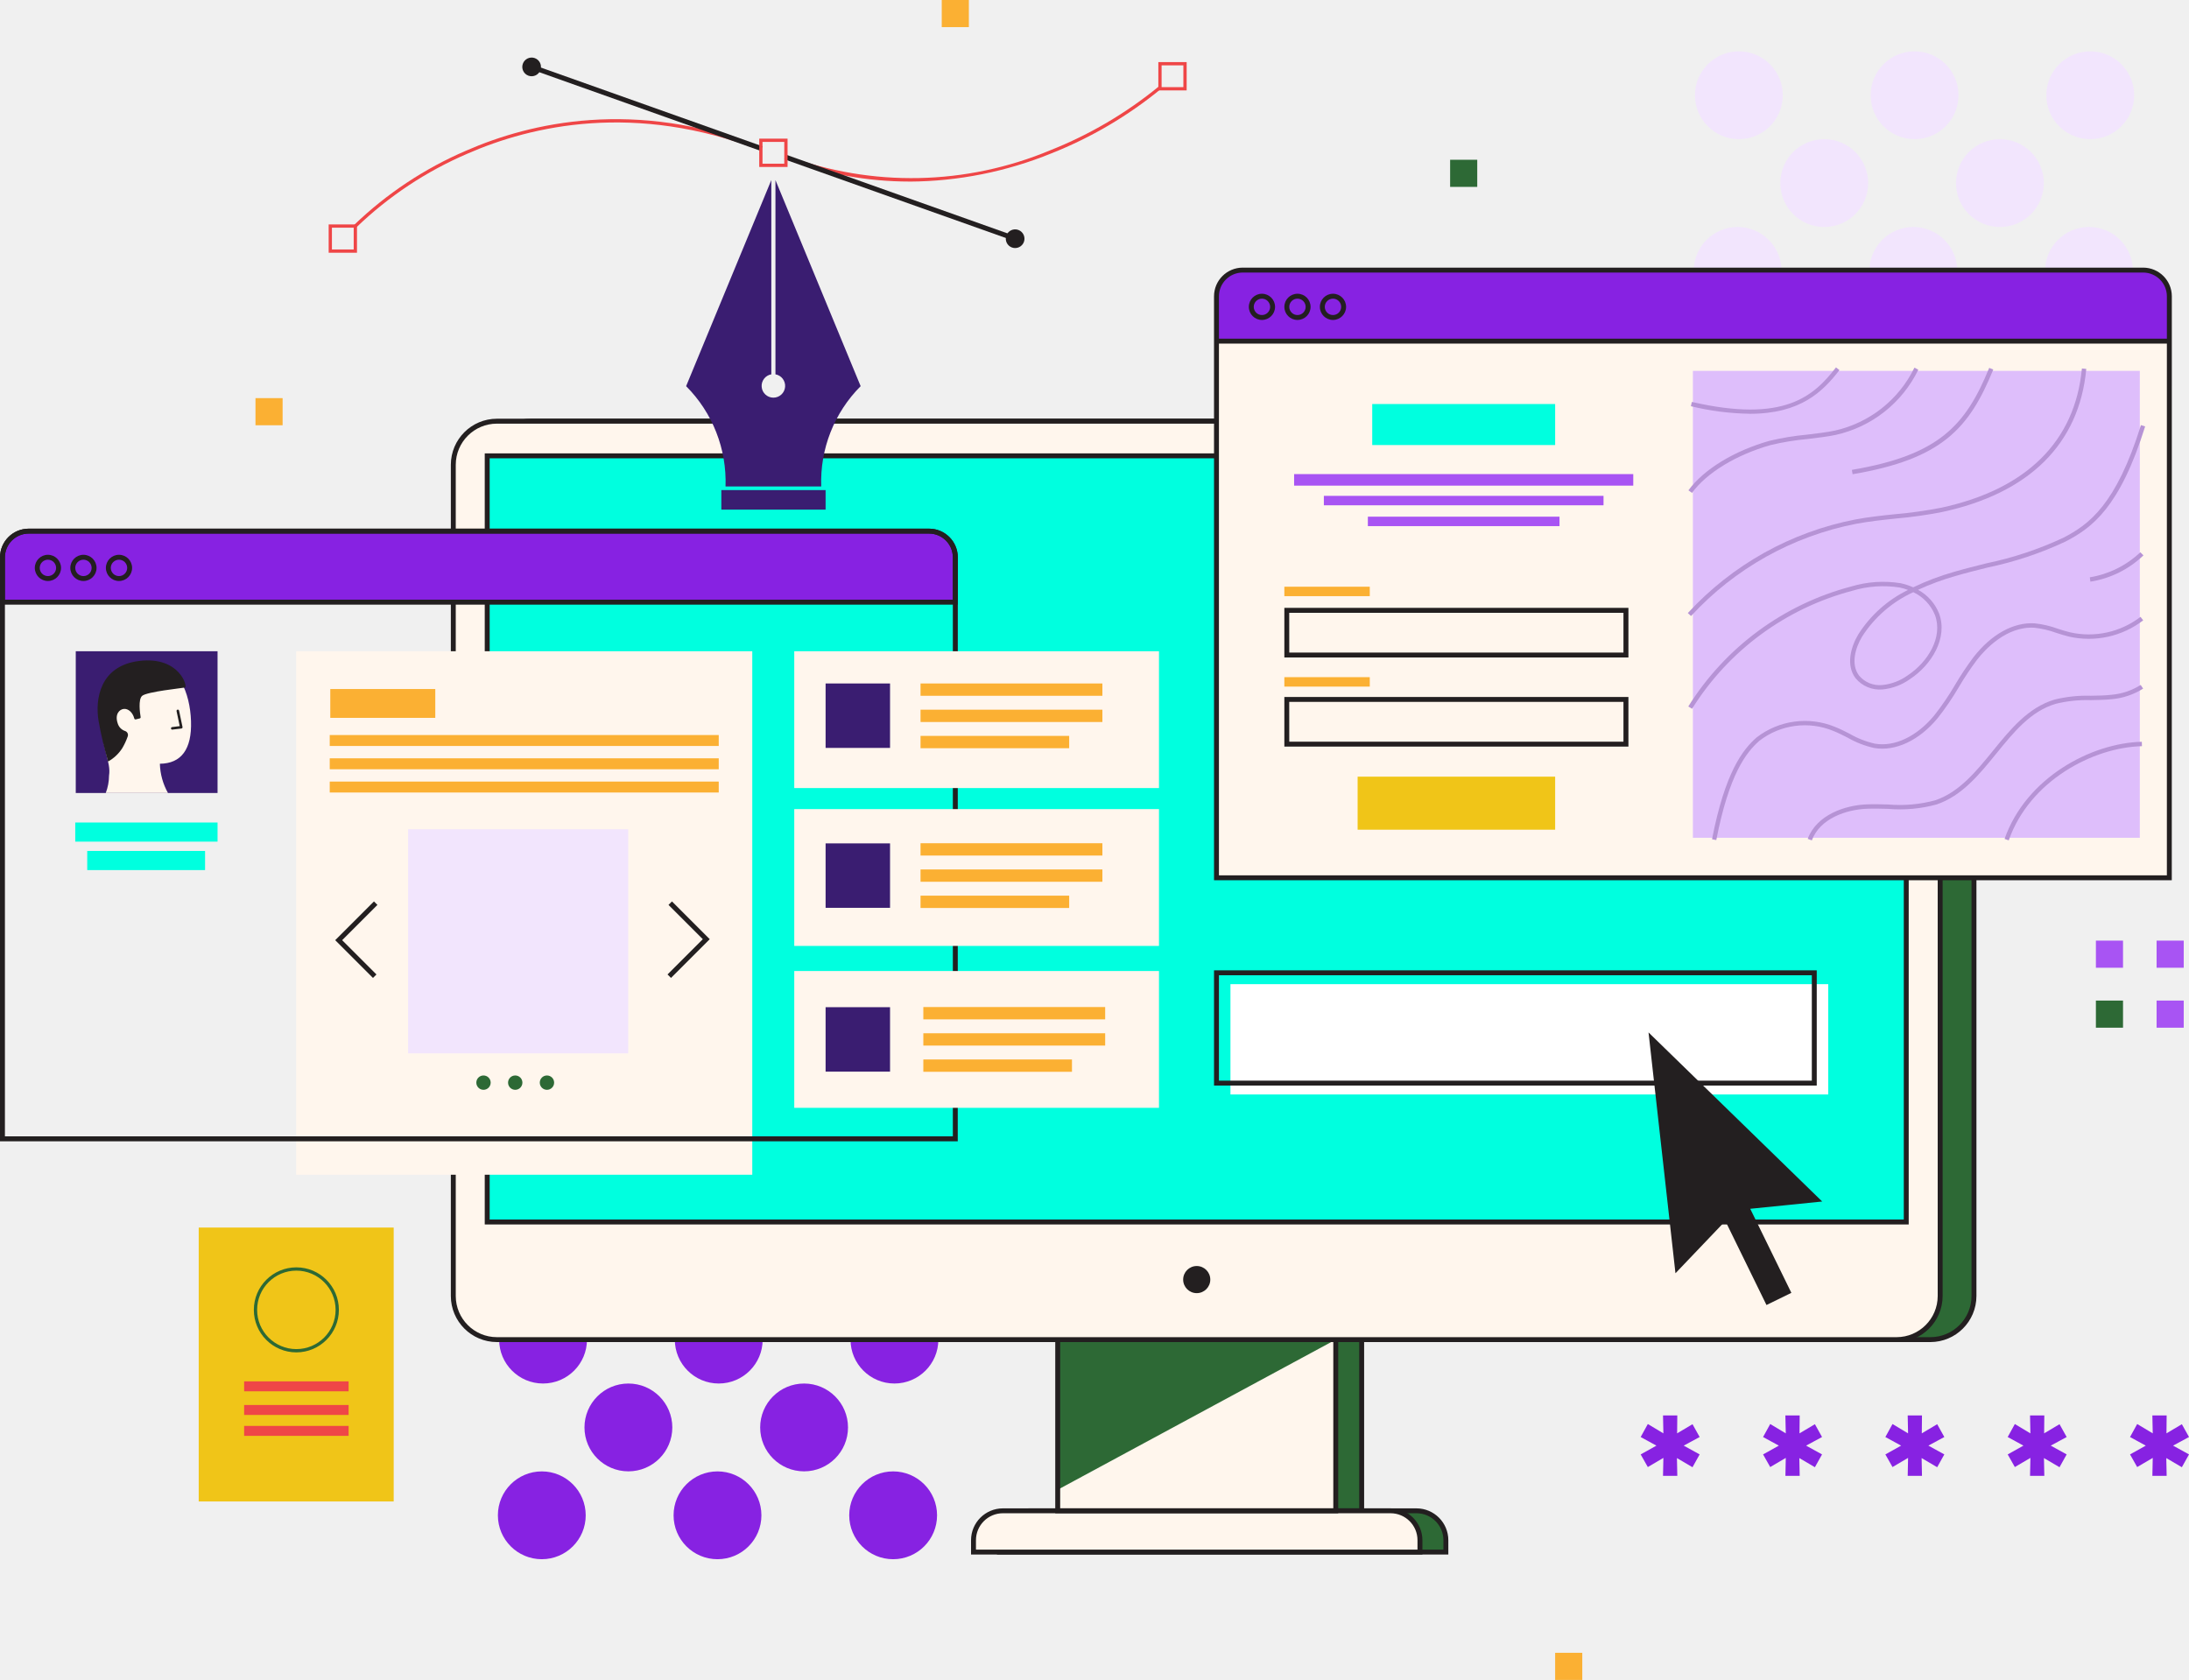
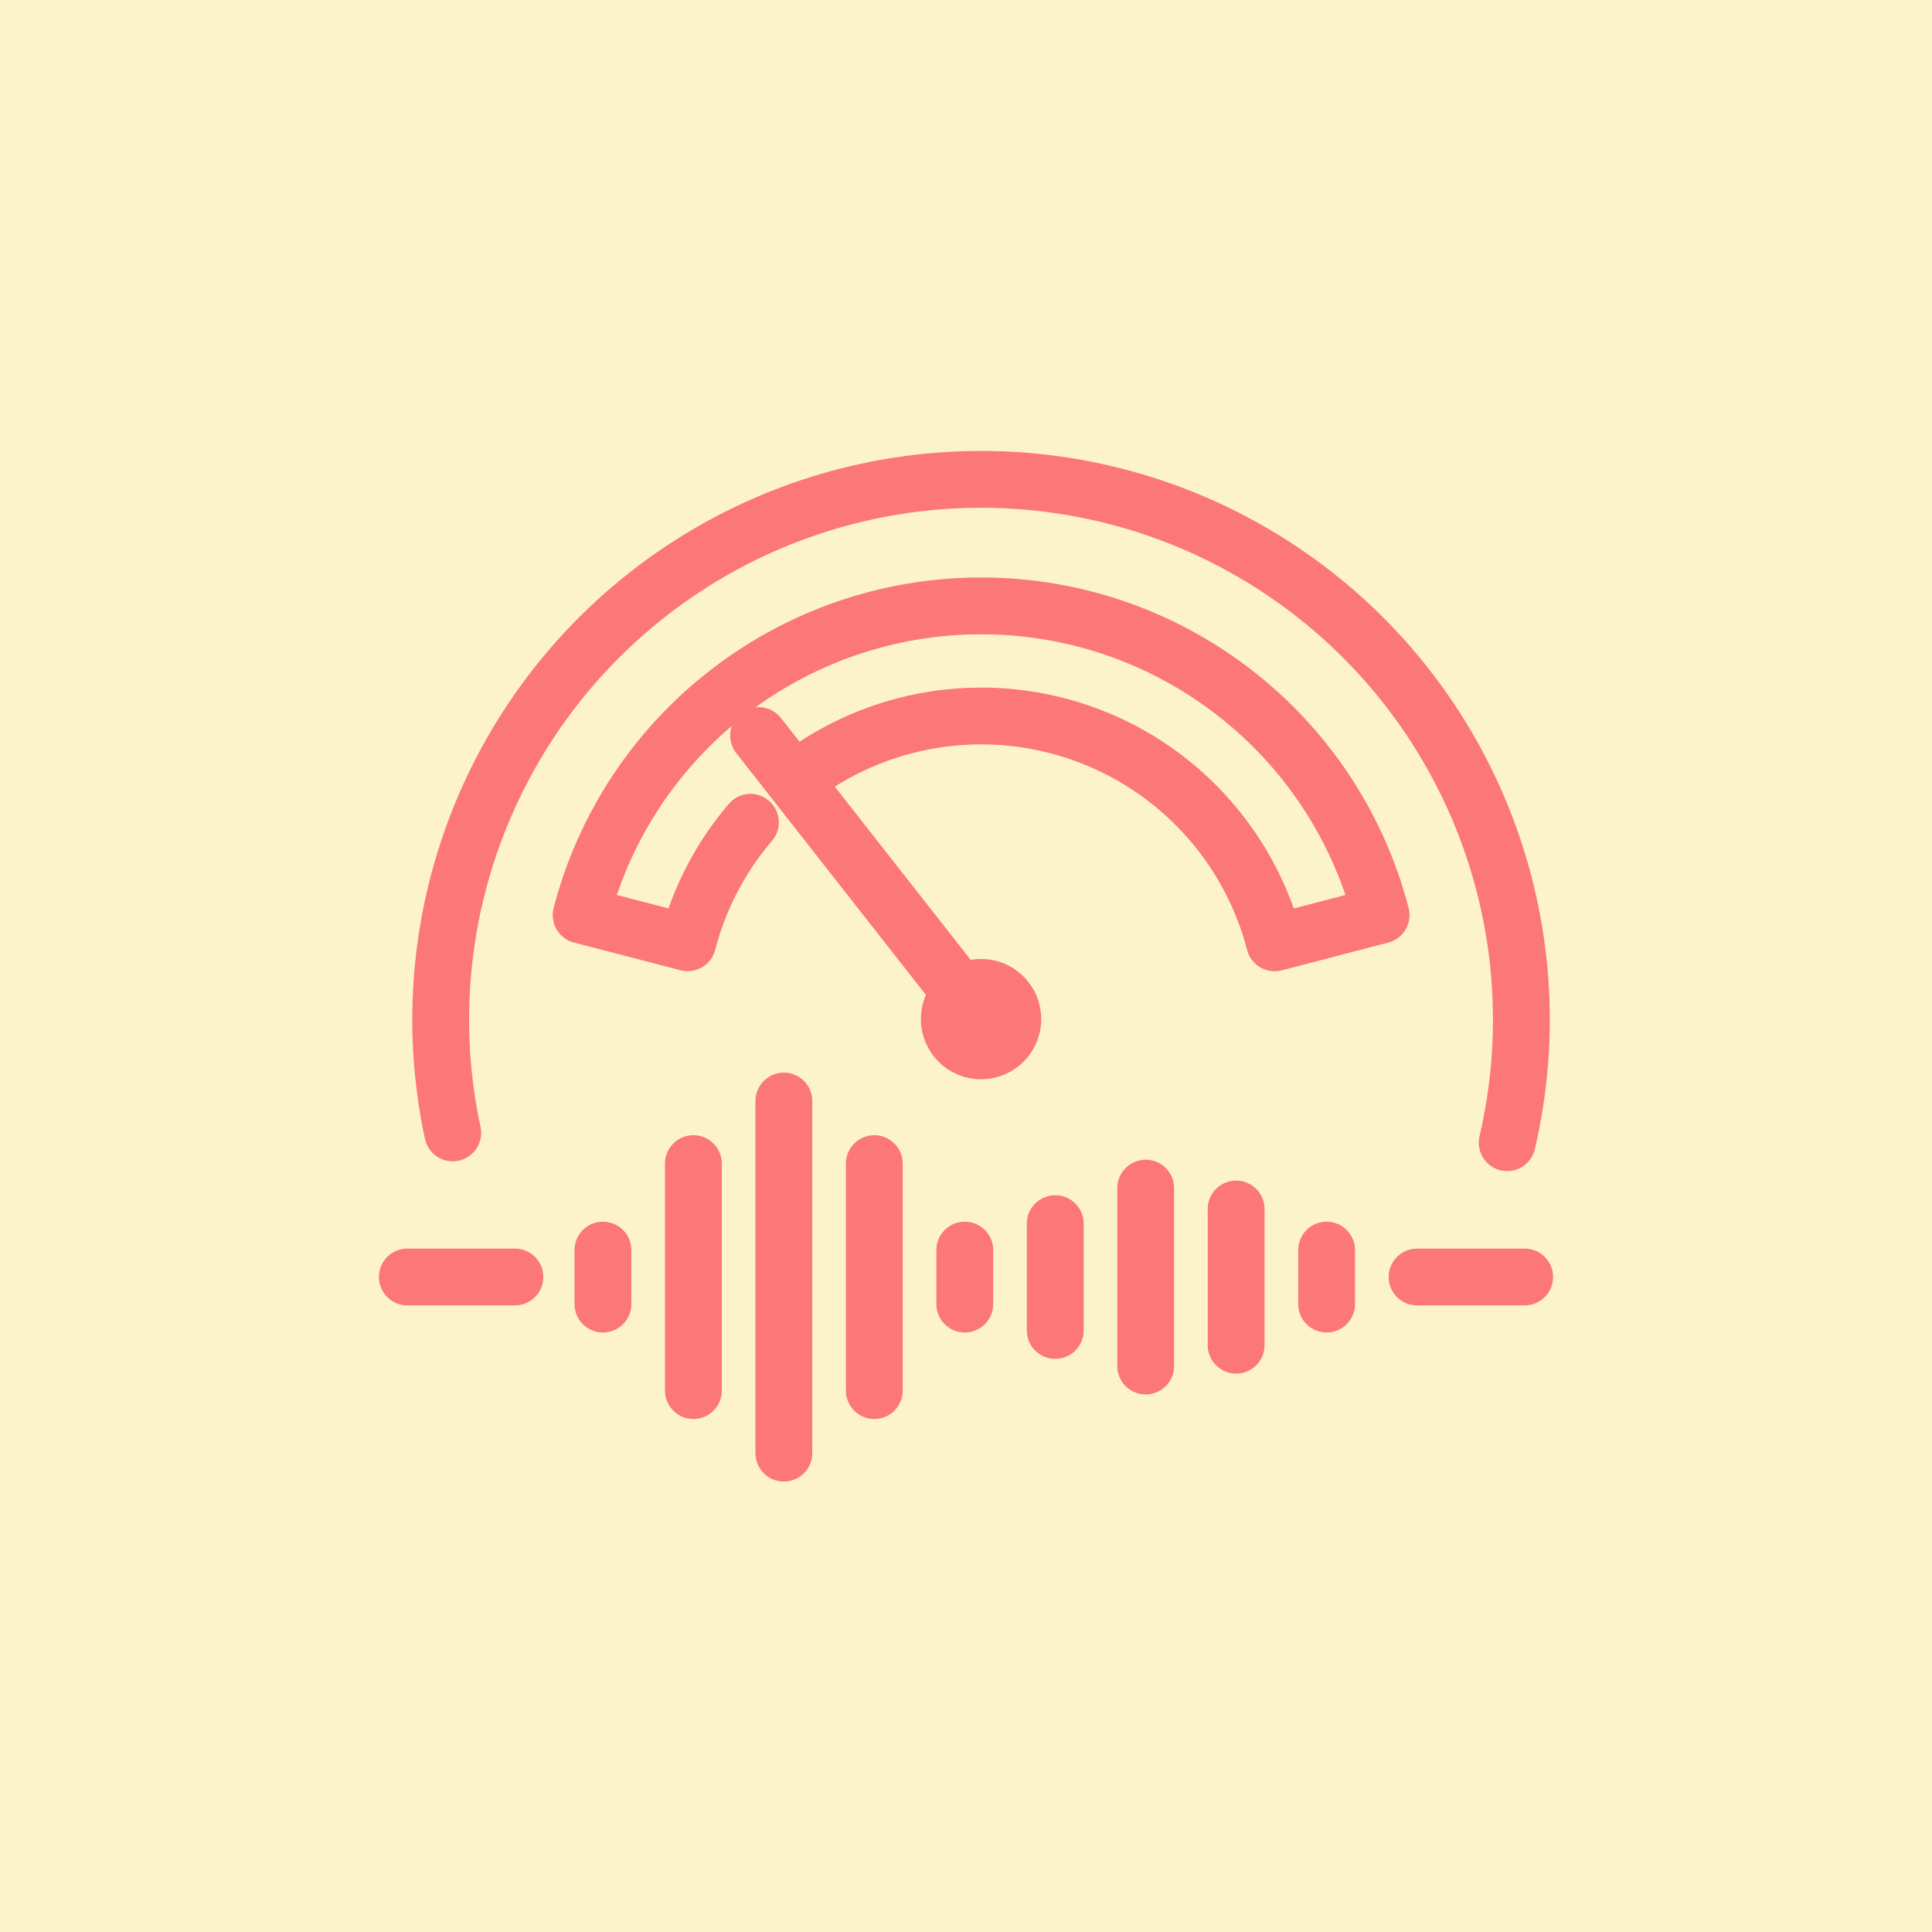
- <svg xmlns="http://www.w3.org/2000/svg" width="231.916" height="178.011" viewBox="0 0 231.916 178.011">
-   <defs>
-     <clipPath id="clip-path">
-       <rect id="Rectángulo_402351" data-name="Rectángulo 402351" width="231.916" height="178.011" fill="none" />
-     </clipPath>
-   </defs>
-   <g id="_1" data-name="1" transform="translate(0 -0.005)">
-     <g id="Grupo_1100582" data-name="Grupo 1100582" transform="translate(0 0.005)" clip-path="url(#clip-path)">
-       <path id="Trazado_877160" data-name="Trazado 877160" d="M1341.9,45.026a4.653,4.653,0,1,1-4.653-4.653,4.653,4.653,0,0,1,4.653,4.653" transform="translate(-1153.02 -34.933)" fill="#f2e5fd" />
-       <path id="Trazado_877161" data-name="Trazado 877161" d="M1480.03,45.026a4.653,4.653,0,1,1-4.653-4.653,4.653,4.653,0,0,1,4.653,4.653" transform="translate(-1272.536 -34.933)" fill="#f2e5fd" />
-       <path id="Trazado_877162" data-name="Trazado 877162" d="M1618.16,45.026a4.653,4.653,0,1,1-4.653-4.653,4.653,4.653,0,0,1,4.653,4.653" transform="translate(-1392.052 -34.933)" fill="#f2e5fd" />
-       <path id="Trazado_877163" data-name="Trazado 877163" d="M1409,114.091a4.653,4.653,0,1,1-4.653-4.653,4.653,4.653,0,0,1,4.653,4.653" transform="translate(-1211.076 -94.691)" fill="#f2e5fd" />
-       <path id="Trazado_877164" data-name="Trazado 877164" d="M1547.127,114.091a4.653,4.653,0,1,1-4.653-4.653,4.653,4.653,0,0,1,4.653,4.653" transform="translate(-1330.591 -94.691)" fill="#f2e5fd" />
-       <path id="Trazado_877165" data-name="Trazado 877165" d="M1340.916,183.155a4.653,4.653,0,1,1-4.653-4.654,4.653,4.653,0,0,1,4.653,4.654" transform="translate(-1152.168 -154.449)" fill="#f2e5fd" />
-       <path id="Trazado_877166" data-name="Trazado 877166" d="M1479.046,183.155a4.653,4.653,0,1,1-4.653-4.654,4.653,4.653,0,0,1,4.653,4.654" transform="translate(-1271.684 -154.449)" fill="#f2e5fd" />
-       <path id="Trazado_877167" data-name="Trazado 877167" d="M1617.176,183.155a4.653,4.653,0,1,1-4.653-4.654,4.653,4.653,0,0,1,4.653,4.654" transform="translate(-1391.201 -154.449)" fill="#f2e5fd" />
-       <path id="Trazado_877168" data-name="Trazado 877168" d="M1408.014,252.22a4.653,4.653,0,1,1-4.653-4.653,4.654,4.654,0,0,1,4.653,4.653" transform="translate(-1210.224 -214.207)" fill="#231f20" />
-       <path id="Trazado_877169" data-name="Trazado 877169" d="M1546.144,252.22a4.653,4.653,0,1,1-4.653-4.653,4.653,4.653,0,0,1,4.653,4.653" transform="translate(-1329.741 -214.207)" fill="#231f20" />
-       <path id="Trazado_877170" data-name="Trazado 877170" d="M1339.933,321.285a4.653,4.653,0,1,1-4.653-4.653,4.653,4.653,0,0,1,4.653,4.653" transform="translate(-1151.318 -273.965)" fill="#231f20" />
-       <path id="Trazado_877171" data-name="Trazado 877171" d="M1478.063,321.285a4.653,4.653,0,1,1-4.654-4.653,4.653,4.653,0,0,1,4.654,4.653" transform="translate(-1270.834 -273.965)" fill="#231f20" />
-       <path id="Trazado_877172" data-name="Trazado 877172" d="M1616.192,321.285a4.653,4.653,0,1,1-4.653-4.653,4.653,4.653,0,0,1,4.653,4.653" transform="translate(-1390.349 -273.965)" fill="#231f20" />
-       <path id="Trazado_877173" data-name="Trazado 877173" d="M402.712,885.391a4.653,4.653,0,1,1-4.654-4.653,4.654,4.654,0,0,1,4.654,4.653" transform="translate(-340.392 -762.055)" fill="#231f20" />
-       <path id="Trazado_877174" data-name="Trazado 877174" d="M540.842,885.391a4.653,4.653,0,1,1-4.653-4.653,4.653,4.653,0,0,1,4.653,4.653" transform="translate(-459.908 -762.055)" fill="#231f20" />
-       <path id="Trazado_877175" data-name="Trazado 877175" d="M678.972,885.391a4.653,4.653,0,1,1-4.654-4.653,4.653,4.653,0,0,1,4.654,4.653" transform="translate(-579.424 -762.055)" fill="#231f20" />
-       <path id="Trazado_877176" data-name="Trazado 877176" d="M469.809,954.456a4.653,4.653,0,1,1-4.653-4.653,4.653,4.653,0,0,1,4.653,4.653" transform="translate(-398.447 -821.813)" fill="#231f20" />
-       <path id="Trazado_877177" data-name="Trazado 877177" d="M607.939,954.456a4.653,4.653,0,1,1-4.653-4.653,4.654,4.654,0,0,1,4.653,4.653" transform="translate(-517.963 -821.813)" fill="#231f20" />
-       <path id="Trazado_877178" data-name="Trazado 877178" d="M401.728,1023.52a4.653,4.653,0,1,1-4.653-4.654,4.653,4.653,0,0,1,4.653,4.654" transform="translate(-339.54 -881.57)" fill="#8722e2" />
-       <path id="Trazado_877179" data-name="Trazado 877179" d="M539.858,1023.52a4.653,4.653,0,1,1-4.653-4.654,4.653,4.653,0,0,1,4.653,4.654" transform="translate(-459.057 -881.57)" fill="#8722e2" />
-       <path id="Trazado_877180" data-name="Trazado 877180" d="M677.988,1023.52a4.653,4.653,0,1,1-4.653-4.654,4.653,4.653,0,0,1,4.653,4.654" transform="translate(-578.573 -881.57)" fill="#8722e2" />
-       <path id="Trazado_877181" data-name="Trazado 877181" d="M468.825,1092.585a4.653,4.653,0,1,1-4.653-4.654,4.654,4.654,0,0,1,4.653,4.654" transform="translate(-397.596 -941.328)" fill="#8722e2" />
-       <path id="Trazado_877182" data-name="Trazado 877182" d="M606.955,1092.585a4.653,4.653,0,1,1-4.653-4.654,4.654,4.654,0,0,1,4.653,4.654" transform="translate(-517.112 -941.328)" fill="#8722e2" />
-       <path id="Trazado_877183" data-name="Trazado 877183" d="M400.744,1161.65A4.653,4.653,0,1,1,396.09,1157a4.654,4.654,0,0,1,4.653,4.653" transform="translate(-338.689 -1001.086)" fill="#8722e2" />
-       <path id="Trazado_877184" data-name="Trazado 877184" d="M538.874,1161.65A4.653,4.653,0,1,1,534.22,1157a4.654,4.654,0,0,1,4.653,4.653" transform="translate(-458.205 -1001.086)" fill="#8722e2" />
-       <path id="Trazado_877185" data-name="Trazado 877185" d="M677,1161.65A4.653,4.653,0,1,1,672.35,1157,4.654,4.654,0,0,1,677,1161.65" transform="translate(-577.722 -1001.086)" fill="#8722e2" />
-       <rect id="Rectángulo_402295" data-name="Rectángulo 402295" width="29.458" height="22.512" transform="translate(114.806 137.579)" fill="#2d6935" />
-       <path id="Trazado_877186" data-name="Trazado 877186" d="M880.007,1042.066H850.028v-23.033h29.979Zm-29.458-.521h28.937v-21.992H850.549Z" transform="translate(-735.483 -881.714)" fill="#231f20" />
-       <rect id="Rectángulo_402296" data-name="Rectángulo 402296" width="29.458" height="22.513" transform="translate(112.06 137.579)" fill="#fff6ed" />
-       <path id="Trazado_877187" data-name="Trazado 877187" d="M861.039,1053.4l-29.458,15.907V1053.4Z" transform="translate(-719.521 -911.45)" fill="#2d6935" />
-       <path id="Trazado_877188" data-name="Trazado 877188" d="M833.058,1192.4h-47.3v-1.257a3.113,3.113,0,0,1,3.114-3.113h41.073a3.113,3.113,0,0,1,3.113,3.113Z" transform="translate(-679.873 -1027.935)" fill="#2d6935" />
-       <path id="Trazado_877189" data-name="Trazado 877189" d="M831.648,1190.987H783.827v-1.518a3.378,3.378,0,0,1,3.374-3.374h41.073a3.378,3.378,0,0,1,3.374,3.374Zm-47.3-.521h46.779v-1a2.856,2.856,0,0,0-2.853-2.853H787.2a2.856,2.856,0,0,0-2.853,2.853Z" transform="translate(-678.203 -1026.264)" fill="#231f20" />
-       <path id="Trazado_877190" data-name="Trazado 877190" d="M812.678,1192.4h-47.3v-1.257a3.113,3.113,0,0,1,3.114-3.113h41.073a3.113,3.113,0,0,1,3.113,3.113Z" transform="translate(-662.24 -1027.935)" fill="#fff6ed" />
-       <path id="Trazado_877191" data-name="Trazado 877191" d="M859.629,1042.066H829.65v-23.033h29.979Zm-29.458-.521h28.937v-21.992H830.171Z" transform="translate(-717.85 -881.714)" fill="#231f20" />
-       <path id="Trazado_877192" data-name="Trazado 877192" d="M811.267,1190.987H763.446v-1.518a3.378,3.378,0,0,1,3.374-3.374h41.073a3.378,3.378,0,0,1,3.374,3.374Zm-47.3-.521h46.779v-1a2.856,2.856,0,0,0-2.853-2.853H766.82a2.856,2.856,0,0,0-2.853,2.853Z" transform="translate(-660.568 -1026.264)" fill="#231f20" />
-       <path id="Trazado_877193" data-name="Trazado 877193" d="M535.883,428.518H387.6a4.619,4.619,0,0,1-4.619-4.619V335.817A4.619,4.619,0,0,1,387.6,331.2H535.883a4.619,4.619,0,0,1,4.619,4.619V423.9a4.619,4.619,0,0,1-4.619,4.619" transform="translate(-331.368 -286.568)" fill="#2d6935" />
-       <path id="Trazado_877194" data-name="Trazado 877194" d="M534.211,427.106H385.923a4.885,4.885,0,0,1-4.88-4.88V334.145a4.885,4.885,0,0,1,4.88-4.88H534.211a4.885,4.885,0,0,1,4.88,4.88v88.082a4.885,4.885,0,0,1-4.88,4.88m-148.288-97.32a4.364,4.364,0,0,0-4.359,4.359v88.082a4.364,4.364,0,0,0,4.359,4.359H534.211a4.364,4.364,0,0,0,4.359-4.359V334.145a4.364,4.364,0,0,0-4.359-4.359Z" transform="translate(-329.696 -284.896)" fill="#231f20" />
-       <path id="Trazado_877195" data-name="Trazado 877195" d="M509.3,428.518H361.008a4.619,4.619,0,0,1-4.619-4.619V335.817a4.619,4.619,0,0,1,4.619-4.619H509.3a4.619,4.619,0,0,1,4.619,4.619V423.9a4.619,4.619,0,0,1-4.619,4.619" transform="translate(-308.364 -286.568)" fill="#fff6ed" />
-       <rect id="Rectángulo_402297" data-name="Rectángulo 402297" width="150.342" height="81.185" transform="translate(51.618 48.302)" fill="#00ffdf" />
-       <path id="Trazado_877196" data-name="Trazado 877196" d="M507.624,427.106H359.336a4.885,4.885,0,0,1-4.88-4.88V334.145a4.885,4.885,0,0,1,4.88-4.88H507.624a4.885,4.885,0,0,1,4.88,4.88v88.082a4.885,4.885,0,0,1-4.88,4.88m-148.288-97.32a4.364,4.364,0,0,0-4.359,4.359v88.082a4.364,4.364,0,0,0,4.359,4.359H507.624a4.364,4.364,0,0,0,4.359-4.359V334.145a4.364,4.364,0,0,0-4.359-4.359Z" transform="translate(-306.691 -284.896)" fill="#231f20" />
-       <path id="Trazado_877197" data-name="Trazado 877197" d="M531.979,438.223H381.116V356.517H531.979ZM381.637,437.7H531.458V357.038H381.637Z" transform="translate(-329.759 -308.475)" fill="#231f20" />
-       <path id="Trazado_877198" data-name="Trazado 877198" d="M930.219,997a1.437,1.437,0,1,1,1.437,1.437A1.437,1.437,0,0,1,930.219,997" transform="translate(-804.867 -861.411)" fill="#231f20" />
-       <rect id="Rectángulo_402298" data-name="Rectángulo 402298" width="20.657" height="29.023" transform="translate(21.053 130.077)" fill="#f0c518" />
-       <path id="Trazado_877199" data-name="Trazado 877199" d="M204.084,1005.579a4.505,4.505,0,1,1,4.505-4.505,4.511,4.511,0,0,1-4.505,4.505m0-8.663a4.158,4.158,0,1,0,4.158,4.158,4.163,4.163,0,0,0-4.158-4.158" transform="translate(-172.685 -862.276)" fill="#2d6935" />
-       <rect id="Rectángulo_402299" data-name="Rectángulo 402299" width="11.069" height="1.054" transform="translate(25.865 146.374)" fill="#ef4647" />
-       <rect id="Rectángulo_402300" data-name="Rectángulo 402300" width="11.069" height="1.054" transform="translate(25.865 148.878)" fill="#ef4647" />
-       <rect id="Rectángulo_402301" data-name="Rectángulo 402301" width="11.069" height="1.054" transform="translate(25.865 151.095)" fill="#ef4647" />
-       <path id="Trazado_877200" data-name="Trazado 877200" d="M1292.3,1113.011h1.513l-.019,1.9,1.63-.97.757,1.358-1.688.912,1.688.931-.757,1.358-1.649-.97.039,1.882H1292.3l.039-1.9-1.649.97-.757-1.339,1.669-.931-1.669-.912.757-1.377,1.649.99Z" transform="translate(-1116.11 -963.028)" fill="#8722e2" />
-       <path id="Trazado_877201" data-name="Trazado 877201" d="M1388.483,1113.011H1390l-.019,1.9,1.63-.97.757,1.358-1.688.912,1.688.931-.757,1.358-1.649-.97.039,1.882h-1.513l.039-1.9-1.649.97-.757-1.339,1.669-.931-1.669-.912.757-1.377,1.649.99Z" transform="translate(-1199.33 -963.028)" fill="#8722e2" />
-       <path id="Trazado_877202" data-name="Trazado 877202" d="M1484.663,1113.011h1.513l-.019,1.9,1.63-.97.757,1.358-1.688.912,1.688.931-.757,1.358-1.649-.97.039,1.882h-1.513l.039-1.9-1.649.97-.757-1.339,1.669-.931-1.669-.912.757-1.377,1.649.99Z" transform="translate(-1282.55 -963.028)" fill="#8722e2" />
-       <path id="Trazado_877203" data-name="Trazado 877203" d="M1580.844,1113.011h1.513l-.019,1.9,1.63-.97.757,1.358-1.688.912,1.688.931-.757,1.358-1.649-.97.039,1.882h-1.513l.039-1.9-1.649.97-.757-1.339,1.669-.931-1.669-.912.757-1.377,1.649.99Z" transform="translate(-1365.77 -963.028)" fill="#8722e2" />
-       <path id="Trazado_877204" data-name="Trazado 877204" d="M1677.025,1113.011h1.513l-.019,1.9,1.63-.97.757,1.358-1.688.912,1.688.931-.757,1.358-1.649-.97.039,1.882h-1.513l.039-1.9-1.649.97-.757-1.339,1.669-.931-1.669-.912.757-1.377,1.649.99Z" transform="translate(-1448.99 -963.028)" fill="#8722e2" />
-       <rect id="Rectángulo_402302" data-name="Rectángulo 402302" width="63.334" height="11.689" transform="translate(130.361 104.285)" fill="#fff" />
-       <path id="Trazado_877205" data-name="Trazado 877205" d="M1018.334,775.229H954.479v-12.21h63.855ZM955,774.708h62.814V763.54H955Z" transform="translate(-825.858 -660.199)" fill="#231f20" />
-       <path id="Trazado_877206" data-name="Trazado 877206" d="M1314.527,829.764l-18.4-17.917,2.854,25.52,5.286-5.541,4.357,8.906,2.636-1.29-4.357-8.906Z" transform="translate(-1121.472 -702.448)" fill="#231f20" />
-       <path id="Trazado_877207" data-name="Trazado 877207" d="M100.106,417.649H4.711a2.778,2.778,0,0,0-2.778,2.778v4.751h100.95v-4.751a2.778,2.778,0,0,0-2.778-2.778" transform="translate(-1.673 -361.369)" fill="#8722e2" />
-       <rect id="Rectángulo_402303" data-name="Rectángulo 402303" width="48.319" height="55.47" transform="translate(31.381 69.008)" fill="#fff6ed" />
-       <rect id="Rectángulo_402304" data-name="Rectángulo 402304" width="15.077" height="2.027" transform="translate(7.972 87.156)" fill="#00ffdf" />
-       <rect id="Rectángulo_402305" data-name="Rectángulo 402305" width="11.123" height="3.056" transform="translate(34.993 73.011)" fill="#fbb033" />
-       <rect id="Rectángulo_402306" data-name="Rectángulo 402306" width="12.484" height="2.027" transform="translate(9.242 90.17)" fill="#00ffdf" />
-       <rect id="Rectángulo_402307" data-name="Rectángulo 402307" width="41.214" height="1.159" transform="translate(34.934 80.353)" fill="#fbb033" />
-       <rect id="Rectángulo_402308" data-name="Rectángulo 402308" width="41.214" height="1.159" transform="translate(34.934 82.818)" fill="#fbb033" />
-       <rect id="Rectángulo_402309" data-name="Rectángulo 402309" width="41.214" height="1.159" transform="translate(34.934 77.887)" fill="#fbb033" />
-       <path id="Trazado_877208" data-name="Trazado 877208" d="M101.471,480.632H0V418.755a3.042,3.042,0,0,1,3.038-3.038h95.4a3.041,3.041,0,0,1,3.038,3.038ZM.521,480.111H100.95V418.755a2.52,2.52,0,0,0-2.517-2.517H3.038a2.52,2.52,0,0,0-2.517,2.517Z" transform="translate(0 -359.698)" fill="#231f20" />
-       <path id="Trazado_877209" data-name="Trazado 877209" d="M28.758,439.032a1.389,1.389,0,1,1,1.389-1.389,1.39,1.39,0,0,1-1.389,1.389m0-2.257a.868.868,0,1,0,.868.868.869.869,0,0,0-.868-.868" transform="translate(-23.681 -377.467)" fill="#231f20" />
-       <path id="Trazado_877210" data-name="Trazado 877210" d="M56.682,439.032a1.389,1.389,0,1,1,1.389-1.389,1.39,1.39,0,0,1-1.389,1.389m0-2.257a.868.868,0,1,0,.868.868.869.869,0,0,0-.868-.868" transform="translate(-47.842 -377.467)" fill="#231f20" />
-       <path id="Trazado_877211" data-name="Trazado 877211" d="M84.607,439.032A1.389,1.389,0,1,1,86,437.643a1.39,1.39,0,0,1-1.389,1.389m0-2.257a.868.868,0,1,0,.868.868.869.869,0,0,0-.868-.868" transform="translate(-72.004 -377.467)" fill="#231f20" />
-       <path id="Trazado_877212" data-name="Trazado 877212" d="M101.471,423.767H0v-5.012a3.042,3.042,0,0,1,3.038-3.038h95.4a3.041,3.041,0,0,1,3.038,3.038ZM.521,423.246H100.95v-4.491a2.52,2.52,0,0,0-2.517-2.517H3.038a2.52,2.52,0,0,0-2.517,2.517Z" transform="translate(0 -359.698)" fill="#231f20" />
-       <rect id="Rectángulo_402313" data-name="Rectángulo 402313" width="2.874" height="2.874" transform="translate(228.483 99.672)" fill="#a854f3" />
-       <rect id="Rectángulo_402314" data-name="Rectángulo 402314" width="2.874" height="2.874" transform="translate(228.483 106.024)" fill="#a854f3" />
-       <rect id="Rectángulo_402315" data-name="Rectángulo 402315" width="2.874" height="2.874" transform="translate(27.068 42.188)" fill="#fbb033" />
-       <rect id="Rectángulo_402316" data-name="Rectángulo 402316" width="2.874" height="2.874" transform="translate(99.774)" fill="#fbb033" />
-       <rect id="Rectángulo_402317" data-name="Rectángulo 402317" width="2.874" height="2.874" transform="translate(164.762 175.137)" fill="#fbb033" />
-       <rect id="Rectángulo_402318" data-name="Rectángulo 402318" width="2.874" height="2.874" transform="translate(222.052 99.672)" fill="#a854f3" />
-       <rect id="Rectángulo_402319" data-name="Rectángulo 402319" width="2.874" height="2.874" transform="translate(222.052 106.024)" fill="#2d6935" />
-       <rect id="Rectángulo_402320" data-name="Rectángulo 402320" width="2.874" height="2.874" transform="translate(153.635 16.929)" fill="#2d6935" />
-       <rect id="Rectángulo_402321" data-name="Rectángulo 402321" width="100.95" height="56.866" transform="translate(128.881 36.148)" fill="#fff6ed" />
-       <rect id="Rectángulo_402322" data-name="Rectángulo 402322" width="20.928" height="5.619" transform="translate(143.835 82.298)" fill="#f0c518" />
-       <path id="Trazado_877213" data-name="Trazado 877213" d="M1046.226,553.337h-36.453v-5.256h36.453Zm-35.932-.521H1045.7V548.6h-35.411Z" transform="translate(-873.701 -474.225)" fill="#231f20" />
-       <path id="Trazado_877214" data-name="Trazado 877214" d="M1046.226,483.263h-36.453v-5.256h36.453Zm-35.932-.521H1045.7v-4.214h-35.411Z" transform="translate(-873.701 -413.594)" fill="#231f20" />
-       <rect id="Rectángulo_402323" data-name="Rectángulo 402323" width="19.38" height="4.347" transform="translate(145.382 42.812)" fill="#00ffdf" />
-       <rect id="Rectángulo_402324" data-name="Rectángulo 402324" width="35.932" height="1.222" transform="translate(137.106 50.237)" fill="#a854f3" />
-       <rect id="Rectángulo_402325" data-name="Rectángulo 402325" width="29.629" height="1.001" transform="translate(140.258 52.542)" fill="#a854f3" />
-       <rect id="Rectángulo_402326" data-name="Rectángulo 402326" width="20.304" height="1.001" transform="translate(144.92 54.749)" fill="#a854f3" />
-       <rect id="Rectángulo_402327" data-name="Rectángulo 402327" width="9.05" height="1.001" transform="translate(136.072 62.17)" fill="#fbb033" />
-       <rect id="Rectángulo_402328" data-name="Rectángulo 402328" width="9.05" height="1.001" transform="translate(136.072 71.754)" fill="#fbb033" />
-       <path id="Trazado_877215" data-name="Trazado 877215" d="M1054.585,212.383h-95.4a2.778,2.778,0,0,0-2.778,2.778v4.751h100.95v-4.751a2.778,2.778,0,0,0-2.778-2.778" transform="translate(-827.531 -183.764)" fill="#8722e2" />
-       <path id="Trazado_877216" data-name="Trazado 877216" d="M1055.95,275.366H954.479V213.489a3.041,3.041,0,0,1,3.038-3.038h95.4a3.041,3.041,0,0,1,3.038,3.038ZM955,274.845h100.43V213.489a2.52,2.52,0,0,0-2.517-2.517h-95.4A2.52,2.52,0,0,0,955,213.489Z" transform="translate(-825.858 -182.092)" fill="#231f20" />
-       <rect id="Rectángulo_402329" data-name="Rectángulo 402329" width="100.951" height="0.521" transform="translate(128.881 35.887)" fill="#231f20" />
-       <path id="Trazado_877217" data-name="Trazado 877217" d="M983.237,233.765a1.389,1.389,0,1,1,1.389-1.389,1.39,1.39,0,0,1-1.389,1.389m0-2.257a.868.868,0,1,0,.868.868.869.869,0,0,0-.868-.868" transform="translate(-849.539 -199.861)" fill="#231f20" />
-       <path id="Trazado_877218" data-name="Trazado 877218" d="M1011.162,233.765a1.389,1.389,0,1,1,1.389-1.389,1.39,1.39,0,0,1-1.389,1.389m0-2.257a.868.868,0,1,0,.868.868.869.869,0,0,0-.868-.868" transform="translate(-873.701 -199.861)" fill="#231f20" />
-       <path id="Trazado_877219" data-name="Trazado 877219" d="M1039.086,233.765a1.389,1.389,0,1,1,1.389-1.389,1.391,1.391,0,0,1-1.389,1.389m0-2.257a.868.868,0,1,0,.868.868.869.869,0,0,0-.868-.868" transform="translate(-897.862 -199.861)" fill="#231f20" />
-       <rect id="Rectángulo_402330" data-name="Rectángulo 402330" width="47.348" height="49.477" transform="translate(179.356 39.298)" fill="#debefb" />
-       <path id="Trazado_877220" data-name="Trazado 877220" d="M1456.042,300.539l-.078-.459c9.257-1.565,12.067-4.732,14.551-10.808l.431.176c-2.55,6.239-5.43,9.49-14.9,11.092" transform="translate(-1259.766 -250.291)" fill="#b693d5" />
-       <path id="Trazado_877221" data-name="Trazado 877221" d="M1576.464,593.734l-.439-.154c2.284-6.511,9.2-10.163,14.542-10.293l.012.466c-5.19.127-11.9,3.668-14.114,9.982" transform="translate(-1363.648 -504.686)" fill="#b693d5" />
-       <path id="Trazado_877222" data-name="Trazado 877222" d="M1335.629,293.786a28.069,28.069,0,0,1-6.233-.8l.1-.454c9.759,2.242,12.9-.578,15.271-3.659l.369.284c-1.784,2.313-4.138,4.633-9.511,4.633" transform="translate(-1150.253 -249.943)" fill="#b693d5" />
-       <path id="Trazado_877223" data-name="Trazado 877223" d="M1327.783,364.336l-.4-.246a29.084,29.084,0,0,1,17.251-12.71,11.7,11.7,0,0,1,5.223-.355,6.443,6.443,0,0,1,1.352.44,27.15,27.15,0,0,1,4.325-1.637c1.149-.335,2.332-.63,3.476-.915a36.783,36.783,0,0,0,8.122-2.708c2.711-1.407,5.577-3.487,8.209-11.929l.445.139c-2.685,8.612-5.641,10.751-8.438,12.2a37.144,37.144,0,0,1-8.224,2.746c-1.14.284-2.319.577-3.459.91a27.314,27.314,0,0,0-3.935,1.457,4.957,4.957,0,0,1,2.214,2.482c.988,2.611-.8,5.489-3.074,6.983a5.986,5.986,0,0,1-2.907,1.092,3.319,3.319,0,0,1-2.875-1.21c-1.008-1.358-.5-3.283.312-4.632a12.965,12.965,0,0,1,5.264-4.7,6.093,6.093,0,0,0-.9-.261,11.262,11.262,0,0,0-5.012.351,28.614,28.614,0,0,0-16.971,12.506m23.434-12.355a12.733,12.733,0,0,0-5.415,4.7c-.734,1.22-1.208,2.941-.337,4.114a2.839,2.839,0,0,0,2.472,1.022,5.539,5.539,0,0,0,2.68-1.016c2.12-1.392,3.8-4.047,2.893-6.428a4.581,4.581,0,0,0-2.294-2.4" transform="translate(-1148.516 -289.23)" fill="#b693d5" />
-       <path id="Trazado_877224" data-name="Trazado 877224" d="M1327.32,315.994l-.342-.316a32.55,32.55,0,0,1,17.757-9.917c1.411-.267,2.861-.418,4.263-.564a45.663,45.663,0,0,0,4.778-.67c9.064-1.935,14.235-7.04,14.955-14.764l.464.043c-.741,7.946-6.039,13.194-15.322,15.176a46.07,46.07,0,0,1-4.827.678c-1.392.145-2.832.3-4.225.559a32.082,32.082,0,0,0-17.5,9.775" transform="translate(-1148.161 -250.717)" fill="#b693d5" />
-       <path id="Trazado_877225" data-name="Trazado 877225" d="M1421.68,555.112l-.437-.162c.944-2.553,3.957-3.564,6.25-3.654.755-.03,1.525-.009,2.27.011a14.375,14.375,0,0,0,5-.447c2.545-.865,4.35-3.087,6.1-5.237,1.84-2.265,3.742-4.607,6.536-5.432a14.209,14.209,0,0,1,3.842-.407c.719-.01,1.462-.021,2.179-.1a6.943,6.943,0,0,0,3.1-1.044l.26.387a7.409,7.409,0,0,1-3.315,1.121c-.738.077-1.492.088-2.22.1a13.87,13.87,0,0,0-3.717.388c-2.655.785-4.428,2.968-6.306,5.279-1.788,2.2-3.636,4.476-6.308,5.384a14.708,14.708,0,0,1-5.163.471c-.737-.02-1.5-.041-2.239-.011-2.15.084-4.967,1.012-5.831,3.35" transform="translate(-1229.723 -466.061)" fill="#b693d5" />
-       <path id="Trazado_877226" data-name="Trazado 877226" d="M1327.835,302.374l-.376-.275c1.622-2.219,4.83-4.18,8.583-5.244a28.088,28.088,0,0,1,3.987-.656c1.08-.128,2.1-.25,2.927-.425a12.369,12.369,0,0,0,8.448-6.675l.41.222a12.814,12.814,0,0,1-8.761,6.908c-.847.18-1.877.3-2.968.432a27.8,27.8,0,0,0-3.915.641c-3.656,1.037-6.771,2.933-8.333,5.071" transform="translate(-1148.577 -250.143)" fill="#b693d5" />
-       <path id="Trazado_877227" data-name="Trazado 877227" d="M1346.475,508.7l-.457-.089c1.379-7.1,3.246-9.492,4.719-10.786a8.369,8.369,0,0,1,8.312-1.122c.533.21,1.05.475,1.551.73a9.4,9.4,0,0,0,2.7,1.053c2.077.344,4.41-.771,6.247-2.982a27.907,27.907,0,0,0,2.219-3.256,32.061,32.061,0,0,1,1.962-2.944c1.889-2.424,4.254-3.724,6.493-3.571a10.309,10.309,0,0,1,2.419.566c.426.137.866.278,1.3.382a8.993,8.993,0,0,0,7.473-1.636l.288.367a9.47,9.47,0,0,1-7.869,1.723c-.453-.108-.9-.253-1.335-.392a9.819,9.819,0,0,0-2.309-.544c-2.952-.2-5.245,2.3-6.093,3.392a31.668,31.668,0,0,0-1.933,2.9,28.229,28.229,0,0,1-2.258,3.31c-1.943,2.339-4.443,3.513-6.681,3.144a9.893,9.893,0,0,1-2.84-1.1c-.491-.251-1-.51-1.51-.712a7.889,7.889,0,0,0-7.834,1.039c-1.417,1.244-3.217,3.565-4.569,10.524" transform="translate(-1164.635 -419.68)" fill="#b693d5" />
-       <path id="Trazado_877228" data-name="Trazado 877228" d="M1643.112,437.394l-.058-.462a10.181,10.181,0,0,0,5.35-2.652l.333.326a10.467,10.467,0,0,1-5.625,2.788" transform="translate(-1421.644 -375.759)" fill="#b693d5" />
-       <rect id="Rectángulo_402331" data-name="Rectángulo 402331" width="38.64" height="14.497" transform="translate(84.149 69.008)" fill="#fff6ed" />
-       <rect id="Rectángulo_402332" data-name="Rectángulo 402332" width="38.64" height="14.497" transform="translate(84.149 85.736)" fill="#fff6ed" />
-       <rect id="Rectángulo_402333" data-name="Rectángulo 402333" width="38.64" height="14.497" transform="translate(84.149 102.892)" fill="#fff6ed" />
-       <rect id="Rectángulo_402334" data-name="Rectángulo 402334" width="19.266" height="1.305" transform="translate(97.528 72.423)" fill="#fbb033" />
-       <rect id="Rectángulo_402335" data-name="Rectángulo 402335" width="19.266" height="1.305" transform="translate(97.528 75.201)" fill="#fbb033" />
-       <rect id="Rectángulo_402336" data-name="Rectángulo 402336" width="15.748" height="1.305" transform="translate(97.528 77.978)" fill="#fbb033" />
-       <rect id="Rectángulo_402337" data-name="Rectángulo 402337" width="19.266" height="1.305" transform="translate(97.528 89.352)" fill="#fbb033" />
-       <rect id="Rectángulo_402338" data-name="Rectángulo 402338" width="19.266" height="1.305" transform="translate(97.528 92.13)" fill="#fbb033" />
-       <rect id="Rectángulo_402339" data-name="Rectángulo 402339" width="15.748" height="1.305" transform="translate(97.528 94.907)" fill="#fbb033" />
-       <rect id="Rectángulo_402340" data-name="Rectángulo 402340" width="19.266" height="1.305" transform="translate(97.823 106.71)" fill="#fbb033" />
-       <rect id="Rectángulo_402341" data-name="Rectángulo 402341" width="19.266" height="1.305" transform="translate(97.823 109.488)" fill="#fbb033" />
-       <rect id="Rectángulo_402342" data-name="Rectángulo 402342" width="15.748" height="1.305" transform="translate(97.823 112.266)" fill="#fbb033" />
-       <path id="Trazado_877229" data-name="Trazado 877229" d="M543.621,174.075h10.137a14.346,14.346,0,0,1,4.176-10.629l-9.026-21.837v20.583a1.246,1.246,0,1,1-.438,0V141.609l-9.026,21.837a14.346,14.346,0,0,1,4.176,10.629" transform="translate(-466.752 -122.527)" fill="#3a1d71" />
-       <rect id="Rectángulo_402343" data-name="Rectángulo 402343" width="11.046" height="2.071" transform="translate(76.423 51.931)" fill="#3a1d71" />
-       <path id="Trazado_877230" data-name="Trazado 877230" d="M261.392,179.465h-3v-3h3Zm-2.655-.347h2.307V176.81h-2.307Z" transform="translate(-223.571 -152.684)" fill="#ef4647" />
-       <path id="Trazado_877231" data-name="Trazado 877231" d="M913.694,51.818h-3v-3h3Zm-2.655-.347h2.307V49.163h-2.307Z" transform="translate(-787.972 -42.238)" fill="#ef4647" />
-       <path id="Trazado_877232" data-name="Trazado 877232" d="M630.626,78.03a37.121,37.121,0,0,1-13.161-2.416l.122-.325a38.079,38.079,0,0,0,27.934-.572,43.38,43.38,0,0,0,11.516-6.771l.231.259a43.721,43.721,0,0,1-11.6,6.829,40.447,40.447,0,0,1-15.037,3" transform="translate(-534.259 -58.791)" fill="#ef4647" />
-       <path id="Trazado_877233" data-name="Trazado 877233" d="M278.694,105.15l-.252-.238a39.639,39.639,0,0,1,11.851-7.864c6.883-3.015,17.9-5.529,31.3-.374l-.125.324c-13.287-5.112-24.21-2.621-31.033.368a39.249,39.249,0,0,0-11.738,7.785" transform="translate(-240.921 -81.079)" fill="#ef4647" />
-       <rect id="Rectángulo_402344" data-name="Rectángulo 402344" width="0.521" height="25.854" transform="translate(56.238 7.333) rotate(-70.435)" fill="#231f20" />
-       <rect id="Rectángulo_402345" data-name="Rectángulo 402345" width="0.521" height="25.855" transform="translate(83.101 16.88) rotate(-70.435)" fill="#231f20" />
-       <path id="Trazado_877234" data-name="Trazado 877234" d="M410.691,45.914a.99.99,0,1,1,.6,1.265.99.99,0,0,1-.6-1.265" transform="translate(-355.299 -39.157)" fill="#231f20" />
-       <path id="Trazado_877235" data-name="Trazado 877235" d="M790.823,181.011a.99.99,0,1,1,.6,1.265.99.99,0,0,1-.6-1.265" transform="translate(-684.206 -156.049)" fill="#231f20" />
-       <path id="Trazado_877236" data-name="Trazado 877236" d="M599.913,112.017h-3v-3h3Zm-2.655-.347h2.307v-2.307h-2.307Z" transform="translate(-516.474 -94.325)" fill="#ef4647" />
-       <rect id="Rectángulo_402346" data-name="Rectángulo 402346" width="6.828" height="6.828" transform="translate(87.469 72.423)" fill="#3a1d71" />
-       <rect id="Rectángulo_402347" data-name="Rectángulo 402347" width="6.828" height="6.828" transform="translate(87.469 89.368)" fill="#3a1d71" />
-       <rect id="Rectángulo_402348" data-name="Rectángulo 402348" width="6.828" height="6.828" transform="translate(87.469 106.726)" fill="#3a1d71" />
-       <rect id="Rectángulo_402349" data-name="Rectángulo 402349" width="15.021" height="15.021" transform="translate(8.027 69.008)" fill="#3a1d71" />
-       <path id="Trazado_877237" data-name="Trazado 877237" d="M79.505,533.01a5.226,5.226,0,0,1-.348,1.848H85.75a6.726,6.726,0,0,1-.859-3.1c2.267-.021,3.394-1.536,3.3-4.5s-1.337-6.29-4.406-6.212-5.414,1.566-5.241,5.372,1.2,5.141.96,6.6" transform="translate(-67.953 -450.829)" fill="#fff6ed" />
-       <path id="Trazado_877238" data-name="Trazado 877238" d="M77.851,530.041a4.212,4.212,0,0,0,1.492-1.4,6.849,6.849,0,0,0,.585-1.256.443.443,0,0,0-.28-.576,1.213,1.213,0,0,1-.78-.807c-.327-.954.164-1.492.657-1.535.464-.04.934.373,1.1,1.018a.126.126,0,0,0,.151.094l.427-.105a.124.124,0,0,0,.094-.141c-.07-.419-.277-1.881.164-2.253.516-.436,4.232-.815,4.538-.879s-.563-3.323-4.819-2.82-4.71,4.132-4.341,6.342a38.625,38.625,0,0,0,1.011,4.316" transform="translate(-66.397 -449.349)" fill="#231f20" />
-       <path id="Trazado_877239" data-name="Trazado 877239" d="M134.557,560.178a.136.136,0,0,1-.016-.271l.807-.1-.334-1.584a.136.136,0,1,1,.266-.056l.364,1.73a.136.136,0,0,1-.117.163l-.954.113h-.016" transform="translate(-116.307 -482.863)" fill="#231f20" />
-       <rect id="Rectángulo_402350" data-name="Rectángulo 402350" width="23.32" height="23.745" transform="translate(43.236 87.872)" fill="#f2e5fd" />
-       <path id="Trazado_877240" data-name="Trazado 877240" d="M374.495,846.45a.76.76,0,1,1,.76.76.76.76,0,0,1-.76-.76" transform="translate(-324.03 -731.73)" fill="#2d6935" />
-       <path id="Trazado_877241" data-name="Trazado 877241" d="M399.44,846.45a.76.76,0,1,1,.76.76.76.76,0,0,1-.76-.76" transform="translate(-345.613 -731.73)" fill="#2d6935" />
-       <path id="Trazado_877242" data-name="Trazado 877242" d="M424.386,846.45a.76.76,0,1,1,.76.76.76.76,0,0,1-.76-.76" transform="translate(-367.198 -731.73)" fill="#2d6935" />
-       <path id="Trazado_877243" data-name="Trazado 877243" d="M267.535,716.935l-4-4,4.105-4.105.368.368-3.737,3.737,3.634,3.633Z" transform="translate(-228.021 -613.311)" fill="#231f20" />
-       <path id="Trazado_877244" data-name="Trazado 877244" d="M525.189,716.935l-.368-.368,3.737-3.737-3.633-3.633.368-.368,4,4Z" transform="translate(-454.099 -613.311)" fill="#231f20" />
+ <svg xmlns="http://www.w3.org/2000/svg" width="85" height="85" viewBox="0 0 85 85">
+   <g id="_1" data-name="1" transform="translate(-200 -542)">
+     <rect id="Rectángulo_406341" data-name="Rectángulo 406341" width="85" height="85" transform="translate(200 542)" fill="#fcf3cc" />
+     <g id="Grupo_1112949" data-name="Grupo 1112949" transform="translate(200.079 510.566)">
+       <path id="Trazado_979060" data-name="Trazado 979060" d="M32.028,81.277a23.772,23.772,0,1,1,46.392.43" transform="translate(-12.189 0)" fill="none" stroke="#fc7777" stroke-linecap="round" stroke-linejoin="round" stroke-miterlimit="10" stroke-width="2.5" />
+       <circle id="Elipse_11568" data-name="Elipse 11568" cx="1.398" cy="1.398" r="1.398" transform="translate(41.685 74.873)" fill="none" stroke="#fc7777" stroke-linecap="round" stroke-linejoin="round" stroke-miterlimit="10" stroke-width="2.5" />
+       <path id="Trazado_979061" data-name="Trazado 979061" d="M98.4,112.084a13.342,13.342,0,0,1,21.015,7.238L124.1,118.1a18.184,18.184,0,0,0-35.195,0l4.686,1.218a13.3,13.3,0,0,1,2.762-5.3" transform="translate(-63.416 -46.407)" fill="none" stroke="#fc7777" stroke-linecap="round" stroke-linejoin="round" stroke-miterlimit="10" stroke-width="2.5" />
+       <path id="Trazado_979062" data-name="Trazado 979062" d="M171.288,169.978,161.5,157.5" transform="translate(-128.205 -93.706)" fill="none" stroke="#fc7777" stroke-linecap="round" stroke-linejoin="round" stroke-miterlimit="10" stroke-width="2.5" />
+       <g id="Grupo_1112948" data-name="Grupo 1112948" transform="translate(17.842 79.875)">
+         <path id="Trazado_979063" data-name="Trazado 979063" d="M17.842,379h4.733" transform="translate(-17.842 -371.259)" fill="none" stroke="#fc7777" stroke-linecap="round" stroke-linejoin="round" stroke-miterlimit="10" stroke-width="2.5" />
+         <path id="Trazado_979064" data-name="Trazado 979064" d="M430.842,379h4.733" transform="translate(-386.418 -371.259)" fill="none" stroke="#fc7777" stroke-linecap="round" stroke-linejoin="round" stroke-miterlimit="10" stroke-width="2.5" />
+         <path id="Trazado_979065" data-name="Trazado 979065" d="M393.842,370.34v-2.375" transform="translate(-353.398 -361.407)" fill="none" stroke="#fc7777" stroke-linecap="round" stroke-linejoin="round" stroke-miterlimit="10" stroke-width="2.5" />
+         <path id="Trazado_979066" data-name="Trazado 979066" d="M356.842,357.147v-5.991" transform="translate(-320.378 -346.406)" fill="none" stroke="#fc7777" stroke-linecap="round" stroke-linejoin="round" stroke-miterlimit="10" stroke-width="2.5" />
+         <path id="Trazado_979067" data-name="Trazado 979067" d="M319.842,350.451v-7.827" transform="translate(-287.357 -338.792)" fill="none" stroke="#fc7777" stroke-linecap="round" stroke-linejoin="round" stroke-miterlimit="10" stroke-width="2.5" />
+         <path id="Trazado_979068" data-name="Trazado 979068" d="M282.842,361.872v-4.7" transform="translate(-254.337 -351.779)" fill="none" stroke="#fc7777" stroke-linecap="round" stroke-linejoin="round" stroke-miterlimit="10" stroke-width="2.5" />
+         <path id="Trazado_979069" data-name="Trazado 979069" d="M245.842,370.34v-2.375" transform="translate(-221.317 -361.407)" fill="none" stroke="#fc7777" stroke-linecap="round" stroke-linejoin="round" stroke-miterlimit="10" stroke-width="2.5" />
+         <path id="Trazado_979070" data-name="Trazado 979070" d="M208.842,342.576V332.59" transform="translate(-188.297 -329.837)" fill="none" stroke="#fc7777" stroke-linecap="round" stroke-linejoin="round" stroke-miterlimit="10" stroke-width="2.5" />
+         <path id="Trazado_979071" data-name="Trazado 979071" d="M171.842,322.491V307" transform="translate(-155.277 -307)" fill="none" stroke="#fc7777" stroke-linecap="round" stroke-linejoin="round" stroke-miterlimit="10" stroke-width="2.5" />
+         <path id="Trazado_979072" data-name="Trazado 979072" d="M134.842,342.576V332.59" transform="translate(-122.257 -329.837)" fill="none" stroke="#fc7777" stroke-linecap="round" stroke-linejoin="round" stroke-miterlimit="10" stroke-width="2.5" />
+         <path id="Trazado_979073" data-name="Trazado 979073" d="M97.842,370.34v-2.375" transform="translate(-89.237 -361.407)" fill="none" stroke="#fc7777" stroke-linecap="round" stroke-linejoin="round" stroke-miterlimit="10" stroke-width="2.5" />
+       </g>
    </g>
  </g>
</svg>
